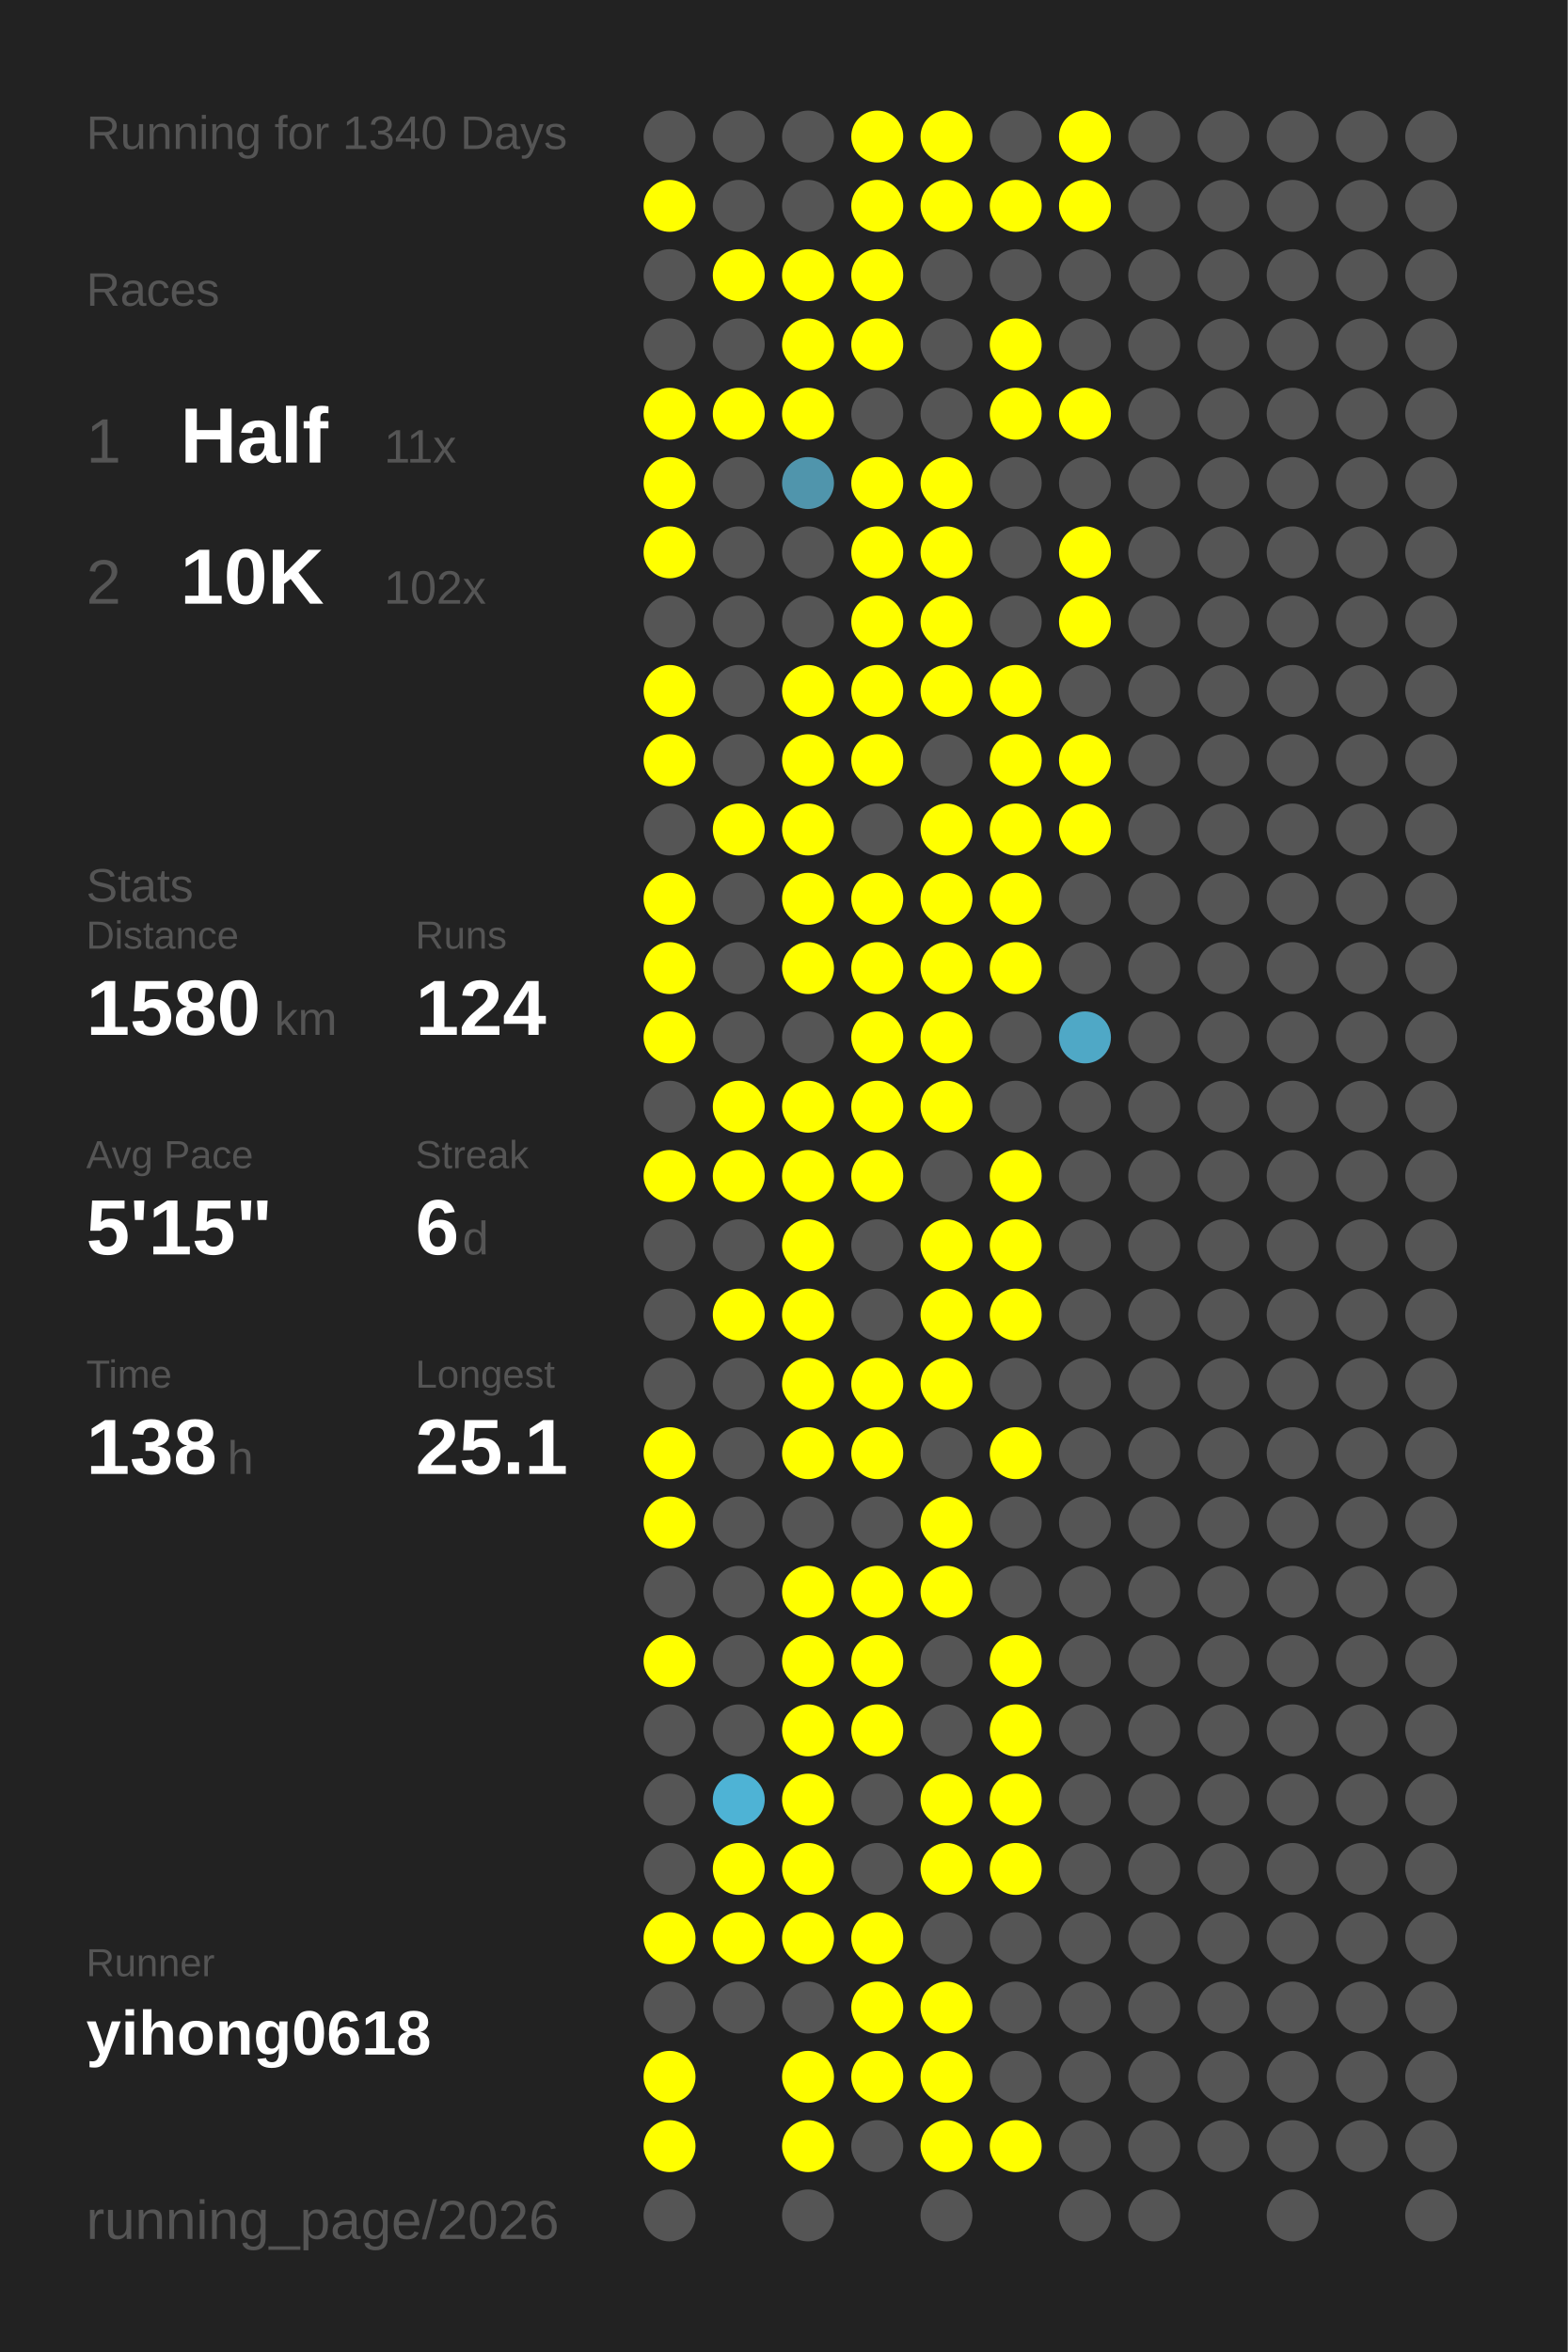
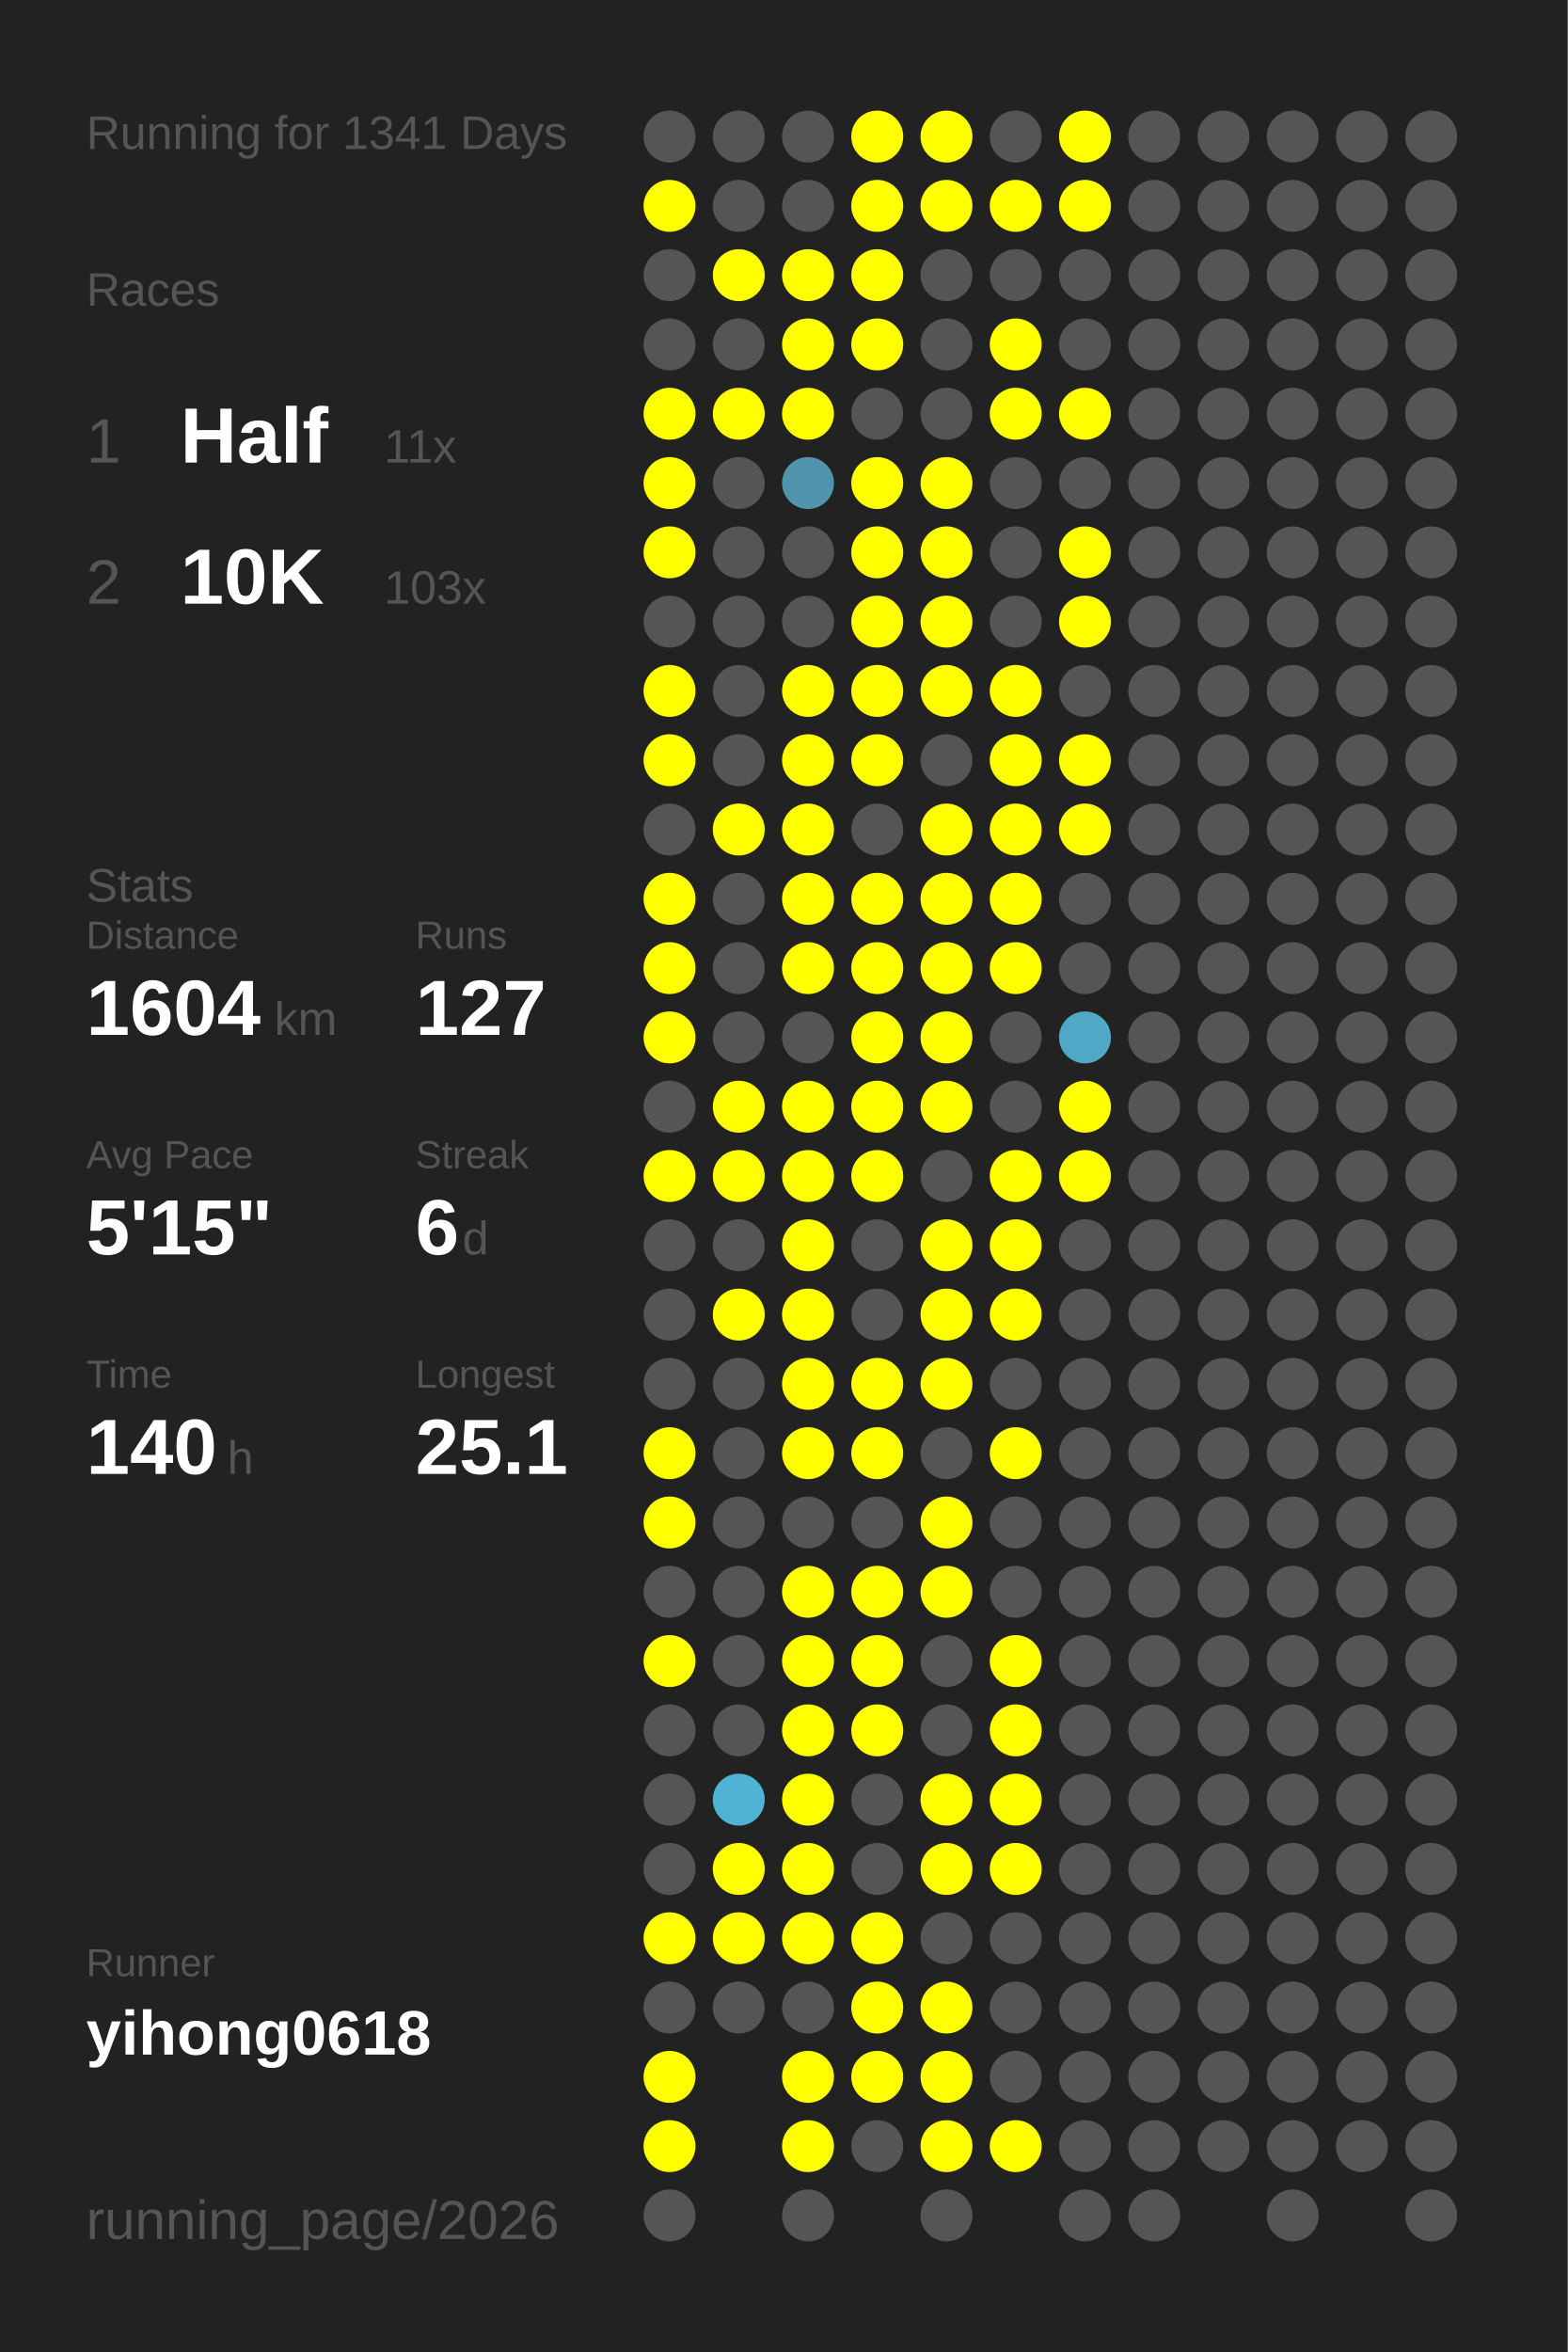
<svg xmlns="http://www.w3.org/2000/svg" baseProfile="full" height="300mm" version="1.1" viewBox="0,0,200,300" width="200mm">
  <defs />
  <rect fill="#222222" height="300" width="200" x="0" y="0" />
-   <text fill="#555555" style="font-size:6px; font-family:Arial;" x="11" y="19">Running for 1340 Days</text>
+   <text fill="#555555" style="font-size:6px; font-family:Arial;" x="11" y="19">Running for 1341 Days</text>
  <text fill="#555555" style="font-size:6px; font-family:Arial;" x="11" y="39">Races</text>
  <text fill="#555555" style="font-size:8px; font-family:Arial;" x="11" y="59">1</text>
  <text fill="#FFFFFF" style="font-size:10px; font-family:Arial; font-weight:bold;" x="23" y="59">Half</text>
  <text fill="#555555" style="font-size:6px; font-family:Arial;" x="49" y="59">11x</text>
  <text fill="#555555" style="font-size:8px; font-family:Arial;" x="11" y="77">2</text>
  <text fill="#FFFFFF" style="font-size:10px; font-family:Arial; font-weight:bold;" x="23" y="77">10K</text>
-   <text fill="#555555" style="font-size:6px; font-family:Arial;" x="49" y="77">102x</text>
+   <text fill="#555555" style="font-size:6px; font-family:Arial;" x="49" y="77">103x</text>
  <text fill="#555555" style="font-size:6px; font-family:Arial;" x="11" y="115">Stats</text>
  <text fill="#555555" style="font-size:5px; font-family:Arial;" x="11" y="121">Distance</text>
-   <text fill="#FFFFFF" style="font-size:10px; font-family:Arial; font-weight:bold;" x="11" y="132">1580</text>
+   <text fill="#FFFFFF" style="font-size:10px; font-family:Arial; font-weight:bold;" x="11" y="132">1604</text>
  <text fill="#555555" style="font-size:6px; font-family:Arial;" x="35" y="132">km</text>
  <text fill="#555555" style="font-size:5px; font-family:Arial;" x="53" y="121">Runs</text>
-   <text fill="#FFFFFF" style="font-size:10px; font-family:Arial; font-weight:bold;" x="53" y="132">124</text>
+   <text fill="#FFFFFF" style="font-size:10px; font-family:Arial; font-weight:bold;" x="53" y="132">127</text>
  <text fill="#555555" style="font-size:5px; font-family:Arial;" x="11" y="149">Avg Pace</text>
  <text fill="#FFFFFF" style="font-size:10px; font-family:Arial; font-weight:bold;" x="11" y="160">5'15"</text>
  <text fill="#555555" style="font-size:5px; font-family:Arial;" x="53" y="149">Streak</text>
  <text fill="#FFFFFF" style="font-size:10px; font-family:Arial; font-weight:bold;" x="53" y="160">6</text>
  <text fill="#555555" style="font-size:6px; font-family:Arial;" x="59" y="160">d</text>
  <text fill="#555555" style="font-size:5px; font-family:Arial;" x="11" y="177">Time</text>
-   <text fill="#FFFFFF" style="font-size:10px; font-family:Arial; font-weight:bold;" x="11" y="188">138</text>
+   <text fill="#FFFFFF" style="font-size:10px; font-family:Arial; font-weight:bold;" x="11" y="188">140</text>
  <text fill="#555555" style="font-size:6px; font-family:Arial;" x="29" y="188">h</text>
  <text fill="#555555" style="font-size:5px; font-family:Arial;" x="53" y="177">Longest</text>
  <text fill="#FFFFFF" style="font-size:10px; font-family:Arial; font-weight:bold;" x="53" y="188">25.1</text>
  <text fill="#555555" style="font-size:5px; font-family:Arial;" x="11" y="252.065">Runner</text>
  <text fill="#FFFFFF" style="font-size:8px; font-family:Arial; font-weight:bold;" x="11" y="262.065">yihong0618</text>
  <text fill="#555555" style="font-size:7px; font-family:Arial;" x="11" y="285.581">running_page/2026</text>
  <circle cx="85.417" cy="17.419" fill="#555555" r="3.312" />
  <circle cx="85.417" cy="26.258" fill="#FFFF00" r="3.312" />
  <circle cx="85.417" cy="35.097" fill="#555555" r="3.312" />
  <circle cx="85.417" cy="43.935" fill="#555555" r="3.312" />
  <circle cx="85.417" cy="52.774" fill="#FFFF00" r="3.312" />
  <circle cx="85.417" cy="61.613" fill="#FFFF00" r="3.312" />
  <circle cx="85.417" cy="70.452" fill="#FFFF00" r="3.312" />
  <circle cx="85.417" cy="79.29" fill="#555555" r="3.312" />
  <circle cx="85.417" cy="88.129" fill="#FFFF00" r="3.312" />
  <circle cx="85.417" cy="96.968" fill="#FFFF00" r="3.312" />
  <circle cx="85.417" cy="105.806" fill="#555555" r="3.312" />
  <circle cx="85.417" cy="114.645" fill="#FFFF00" r="3.312" />
  <circle cx="85.417" cy="123.484" fill="#FFFF00" r="3.312" />
  <circle cx="85.417" cy="132.323" fill="#FFFF00" r="3.312" />
  <circle cx="85.417" cy="141.161" fill="#555555" r="3.312" />
  <circle cx="85.417" cy="150" fill="#FFFF00" r="3.312" />
  <circle cx="85.417" cy="158.839" fill="#555555" r="3.312" />
  <circle cx="85.417" cy="167.677" fill="#555555" r="3.312" />
  <circle cx="85.417" cy="176.516" fill="#555555" r="3.312" />
  <circle cx="85.417" cy="185.355" fill="#FFFF00" r="3.312" />
  <circle cx="85.417" cy="194.194" fill="#FFFF00" r="3.312" />
  <circle cx="85.417" cy="203.032" fill="#555555" r="3.312" />
  <circle cx="85.417" cy="211.871" fill="#FFFF00" r="3.312" />
  <circle cx="85.417" cy="220.71" fill="#555555" r="3.312" />
  <circle cx="85.417" cy="229.548" fill="#555555" r="3.312" />
  <circle cx="85.417" cy="238.387" fill="#555555" r="3.312" />
  <circle cx="85.417" cy="247.226" fill="#FFFF00" r="3.312" />
  <circle cx="85.417" cy="256.065" fill="#555555" r="3.312" />
  <circle cx="85.417" cy="264.903" fill="#FFFF00" r="3.312" />
  <circle cx="85.417" cy="273.742" fill="#FFFF00" r="3.312" />
  <circle cx="85.417" cy="282.581" fill="#555555" r="3.312" />
  <circle cx="94.25" cy="17.419" fill="#555555" r="3.312" />
  <circle cx="94.25" cy="26.258" fill="#555555" r="3.312" />
  <circle cx="94.25" cy="35.097" fill="#FFFF00" r="3.312" />
  <circle cx="94.25" cy="43.935" fill="#555555" r="3.312" />
  <circle cx="94.25" cy="52.774" fill="#FFFF00" r="3.312" />
  <circle cx="94.25" cy="61.613" fill="#555555" r="3.312" />
  <circle cx="94.25" cy="70.452" fill="#555555" r="3.312" />
  <circle cx="94.25" cy="79.29" fill="#555555" r="3.312" />
  <circle cx="94.25" cy="88.129" fill="#555555" r="3.312" />
  <circle cx="94.25" cy="96.968" fill="#555555" r="3.312" />
  <circle cx="94.25" cy="105.806" fill="#FFFF00" r="3.312" />
  <circle cx="94.25" cy="114.645" fill="#555555" r="3.312" />
  <circle cx="94.25" cy="123.484" fill="#555555" r="3.312" />
  <circle cx="94.25" cy="132.323" fill="#555555" r="3.312" />
  <circle cx="94.25" cy="141.161" fill="#FFFF00" r="3.312" />
  <circle cx="94.25" cy="150" fill="#FFFF00" r="3.312" />
  <circle cx="94.25" cy="158.839" fill="#555555" r="3.312" />
  <circle cx="94.25" cy="167.677" fill="#FFFF00" r="3.312" />
  <circle cx="94.25" cy="176.516" fill="#555555" r="3.312" />
  <circle cx="94.25" cy="185.355" fill="#555555" r="3.312" />
  <circle cx="94.25" cy="194.194" fill="#555555" r="3.312" />
  <circle cx="94.25" cy="203.032" fill="#555555" r="3.312" />
  <circle cx="94.25" cy="211.871" fill="#555555" r="3.312" />
  <circle cx="94.25" cy="220.71" fill="#555555" r="3.312" />
  <circle cx="94.25" cy="229.548" fill="#4eb3d5" r="3.312" />
  <circle cx="94.25" cy="238.387" fill="#FFFF00" r="3.312" />
  <circle cx="94.25" cy="247.226" fill="#FFFF00" r="3.312" />
  <circle cx="94.25" cy="256.065" fill="#555555" r="3.312" />
  <circle cx="103.083" cy="17.419" fill="#555555" r="3.312" />
  <circle cx="103.083" cy="26.258" fill="#555555" r="3.312" />
  <circle cx="103.083" cy="35.097" fill="#FFFF00" r="3.312" />
  <circle cx="103.083" cy="43.935" fill="#FFFF00" r="3.312" />
  <circle cx="103.083" cy="52.774" fill="#FFFF00" r="3.312" />
  <circle cx="103.083" cy="61.613" fill="#5095ac" r="3.312" />
  <circle cx="103.083" cy="70.452" fill="#555555" r="3.312" />
  <circle cx="103.083" cy="79.29" fill="#555555" r="3.312" />
  <circle cx="103.083" cy="88.129" fill="#FFFF00" r="3.312" />
  <circle cx="103.083" cy="96.968" fill="#FFFF00" r="3.312" />
  <circle cx="103.083" cy="105.806" fill="#FFFF00" r="3.312" />
  <circle cx="103.083" cy="114.645" fill="#FFFF00" r="3.312" />
  <circle cx="103.083" cy="123.484" fill="#FFFF00" r="3.312" />
  <circle cx="103.083" cy="132.323" fill="#555555" r="3.312" />
  <circle cx="103.083" cy="141.161" fill="#FFFF00" r="3.312" />
  <circle cx="103.083" cy="150" fill="#FFFF00" r="3.312" />
  <circle cx="103.083" cy="158.839" fill="#FFFF00" r="3.312" />
  <circle cx="103.083" cy="167.677" fill="#FFFF00" r="3.312" />
  <circle cx="103.083" cy="176.516" fill="#FFFF00" r="3.312" />
  <circle cx="103.083" cy="185.355" fill="#FFFF00" r="3.312" />
  <circle cx="103.083" cy="194.194" fill="#555555" r="3.312" />
  <circle cx="103.083" cy="203.032" fill="#FFFF00" r="3.312" />
  <circle cx="103.083" cy="211.871" fill="#FFFF00" r="3.312" />
  <circle cx="103.083" cy="220.71" fill="#FFFF00" r="3.312" />
  <circle cx="103.083" cy="229.548" fill="#FFFF00" r="3.312" />
  <circle cx="103.083" cy="238.387" fill="#FFFF00" r="3.312" />
  <circle cx="103.083" cy="247.226" fill="#FFFF00" r="3.312" />
  <circle cx="103.083" cy="256.065" fill="#555555" r="3.312" />
  <circle cx="103.083" cy="264.903" fill="#FFFF00" r="3.312" />
  <circle cx="103.083" cy="273.742" fill="#FFFF00" r="3.312" />
  <circle cx="103.083" cy="282.581" fill="#555555" r="3.312" />
  <circle cx="111.917" cy="17.419" fill="#FFFF00" r="3.312" />
  <circle cx="111.917" cy="26.258" fill="#FFFF00" r="3.312" />
  <circle cx="111.917" cy="35.097" fill="#FFFF00" r="3.312" />
  <circle cx="111.917" cy="43.935" fill="#FFFF00" r="3.312" />
  <circle cx="111.917" cy="52.774" fill="#555555" r="3.312" />
  <circle cx="111.917" cy="61.613" fill="#FFFF00" r="3.312" />
  <circle cx="111.917" cy="70.452" fill="#FFFF00" r="3.312" />
  <circle cx="111.917" cy="79.29" fill="#FFFF00" r="3.312" />
  <circle cx="111.917" cy="88.129" fill="#FFFF00" r="3.312" />
  <circle cx="111.917" cy="96.968" fill="#FFFF00" r="3.312" />
  <circle cx="111.917" cy="105.806" fill="#555555" r="3.312" />
  <circle cx="111.917" cy="114.645" fill="#FFFF00" r="3.312" />
  <circle cx="111.917" cy="123.484" fill="#FFFF00" r="3.312" />
  <circle cx="111.917" cy="132.323" fill="#FFFF00" r="3.312" />
  <circle cx="111.917" cy="141.161" fill="#FFFF00" r="3.312" />
  <circle cx="111.917" cy="150" fill="#FFFF00" r="3.312" />
  <circle cx="111.917" cy="158.839" fill="#555555" r="3.312" />
  <circle cx="111.917" cy="167.677" fill="#555555" r="3.312" />
  <circle cx="111.917" cy="176.516" fill="#FFFF00" r="3.312" />
  <circle cx="111.917" cy="185.355" fill="#FFFF00" r="3.312" />
  <circle cx="111.917" cy="194.194" fill="#555555" r="3.312" />
  <circle cx="111.917" cy="203.032" fill="#FFFF00" r="3.312" />
  <circle cx="111.917" cy="211.871" fill="#FFFF00" r="3.312" />
  <circle cx="111.917" cy="220.71" fill="#FFFF00" r="3.312" />
  <circle cx="111.917" cy="229.548" fill="#555555" r="3.312" />
  <circle cx="111.917" cy="238.387" fill="#555555" r="3.312" />
  <circle cx="111.917" cy="247.226" fill="#FFFF00" r="3.312" />
  <circle cx="111.917" cy="256.065" fill="#FFFF00" r="3.312" />
  <circle cx="111.917" cy="264.903" fill="#FFFF00" r="3.312" />
  <circle cx="111.917" cy="273.742" fill="#555555" r="3.312" />
  <circle cx="120.75" cy="17.419" fill="#FFFF00" r="3.312" />
  <circle cx="120.75" cy="26.258" fill="#FFFF00" r="3.312" />
  <circle cx="120.75" cy="35.097" fill="#555555" r="3.312" />
  <circle cx="120.75" cy="43.935" fill="#555555" r="3.312" />
  <circle cx="120.75" cy="52.774" fill="#555555" r="3.312" />
  <circle cx="120.75" cy="61.613" fill="#FFFF00" r="3.312" />
  <circle cx="120.75" cy="70.452" fill="#FFFF00" r="3.312" />
  <circle cx="120.75" cy="79.29" fill="#FFFF00" r="3.312" />
  <circle cx="120.75" cy="88.129" fill="#FFFF00" r="3.312" />
  <circle cx="120.75" cy="96.968" fill="#555555" r="3.312" />
  <circle cx="120.75" cy="105.806" fill="#FFFF00" r="3.312" />
  <circle cx="120.75" cy="114.645" fill="#FFFF00" r="3.312" />
  <circle cx="120.75" cy="123.484" fill="#FFFF00" r="3.312" />
  <circle cx="120.75" cy="132.323" fill="#FFFF00" r="3.312" />
  <circle cx="120.75" cy="141.161" fill="#FFFF00" r="3.312" />
  <circle cx="120.75" cy="150" fill="#555555" r="3.312" />
  <circle cx="120.75" cy="158.839" fill="#FFFF00" r="3.312" />
  <circle cx="120.75" cy="167.677" fill="#FFFF00" r="3.312" />
  <circle cx="120.75" cy="176.516" fill="#FFFF00" r="3.312" />
  <circle cx="120.75" cy="185.355" fill="#555555" r="3.312" />
  <circle cx="120.75" cy="194.194" fill="#FFFF00" r="3.312" />
  <circle cx="120.75" cy="203.032" fill="#FFFF00" r="3.312" />
  <circle cx="120.75" cy="211.871" fill="#555555" r="3.312" />
  <circle cx="120.75" cy="220.71" fill="#555555" r="3.312" />
  <circle cx="120.75" cy="229.548" fill="#FFFF00" r="3.312" />
  <circle cx="120.75" cy="238.387" fill="#FFFF00" r="3.312" />
  <circle cx="120.75" cy="247.226" fill="#555555" r="3.312" />
  <circle cx="120.75" cy="256.065" fill="#FFFF00" r="3.312" />
  <circle cx="120.75" cy="264.903" fill="#FFFF00" r="3.312" />
  <circle cx="120.75" cy="273.742" fill="#FFFF00" r="3.312" />
  <circle cx="120.75" cy="282.581" fill="#555555" r="3.312" />
  <circle cx="129.583" cy="17.419" fill="#555555" r="3.312" />
  <circle cx="129.583" cy="26.258" fill="#FFFF00" r="3.312" />
  <circle cx="129.583" cy="35.097" fill="#555555" r="3.312" />
  <circle cx="129.583" cy="43.935" fill="#FFFF00" r="3.312" />
  <circle cx="129.583" cy="52.774" fill="#FFFF00" r="3.312" />
  <circle cx="129.583" cy="61.613" fill="#555555" r="3.312" />
  <circle cx="129.583" cy="70.452" fill="#555555" r="3.312" />
  <circle cx="129.583" cy="79.29" fill="#555555" r="3.312" />
  <circle cx="129.583" cy="88.129" fill="#FFFF00" r="3.312" />
  <circle cx="129.583" cy="96.968" fill="#FFFF00" r="3.312" />
  <circle cx="129.583" cy="105.806" fill="#FFFF00" r="3.312" />
  <circle cx="129.583" cy="114.645" fill="#FFFF00" r="3.312" />
  <circle cx="129.583" cy="123.484" fill="#FFFF00" r="3.312" />
  <circle cx="129.583" cy="132.323" fill="#555555" r="3.312" />
  <circle cx="129.583" cy="141.161" fill="#555555" r="3.312" />
  <circle cx="129.583" cy="150" fill="#FFFF00" r="3.312" />
  <circle cx="129.583" cy="158.839" fill="#FFFF00" r="3.312" />
  <circle cx="129.583" cy="167.677" fill="#FFFF00" r="3.312" />
  <circle cx="129.583" cy="176.516" fill="#555555" r="3.312" />
  <circle cx="129.583" cy="185.355" fill="#FFFF00" r="3.312" />
  <circle cx="129.583" cy="194.194" fill="#555555" r="3.312" />
  <circle cx="129.583" cy="203.032" fill="#555555" r="3.312" />
  <circle cx="129.583" cy="211.871" fill="#FFFF00" r="3.312" />
  <circle cx="129.583" cy="220.71" fill="#FFFF00" r="3.312" />
  <circle cx="129.583" cy="229.548" fill="#FFFF00" r="3.312" />
  <circle cx="129.583" cy="238.387" fill="#FFFF00" r="3.312" />
  <circle cx="129.583" cy="247.226" fill="#555555" r="3.312" />
  <circle cx="129.583" cy="256.065" fill="#555555" r="3.312" />
  <circle cx="129.583" cy="264.903" fill="#555555" r="3.312" />
  <circle cx="129.583" cy="273.742" fill="#FFFF00" r="3.312" />
  <circle cx="138.417" cy="17.419" fill="#FFFF00" r="3.312" />
  <circle cx="138.417" cy="26.258" fill="#FFFF00" r="3.312" />
  <circle cx="138.417" cy="35.097" fill="#555555" r="3.312" />
  <circle cx="138.417" cy="43.935" fill="#555555" r="3.312" />
  <circle cx="138.417" cy="52.774" fill="#FFFF00" r="3.312" />
  <circle cx="138.417" cy="61.613" fill="#555555" r="3.312" />
  <circle cx="138.417" cy="70.452" fill="#FFFF00" r="3.312" />
  <circle cx="138.417" cy="79.29" fill="#FFFF00" r="3.312" />
  <circle cx="138.417" cy="88.129" fill="#555555" r="3.312" />
  <circle cx="138.417" cy="96.968" fill="#FFFF00" r="3.312" />
  <circle cx="138.417" cy="105.806" fill="#FFFF00" r="3.312" />
  <circle cx="138.417" cy="114.645" fill="#555555" r="3.312" />
  <circle cx="138.417" cy="123.484" fill="#555555" r="3.312" />
  <circle cx="138.417" cy="132.323" fill="#4fa8c6" r="3.312" />
-   <circle cx="138.417" cy="141.161" fill="#555555" r="3.312" />
-   <circle cx="138.417" cy="150" fill="#555555" r="3.312" />
+   <circle cx="138.417" cy="141.161" fill="#FFFF00" r="3.312" />
+   <circle cx="138.417" cy="150" fill="#FFFF00" r="3.312" />
  <circle cx="138.417" cy="158.839" fill="#555555" r="3.312" />
  <circle cx="138.417" cy="167.677" fill="#555555" r="3.312" />
  <circle cx="138.417" cy="176.516" fill="#555555" r="3.312" />
  <circle cx="138.417" cy="185.355" fill="#555555" r="3.312" />
  <circle cx="138.417" cy="194.194" fill="#555555" r="3.312" />
  <circle cx="138.417" cy="203.032" fill="#555555" r="3.312" />
  <circle cx="138.417" cy="211.871" fill="#555555" r="3.312" />
  <circle cx="138.417" cy="220.71" fill="#555555" r="3.312" />
  <circle cx="138.417" cy="229.548" fill="#555555" r="3.312" />
  <circle cx="138.417" cy="238.387" fill="#555555" r="3.312" />
  <circle cx="138.417" cy="247.226" fill="#555555" r="3.312" />
  <circle cx="138.417" cy="256.065" fill="#555555" r="3.312" />
  <circle cx="138.417" cy="264.903" fill="#555555" r="3.312" />
  <circle cx="138.417" cy="273.742" fill="#555555" r="3.312" />
  <circle cx="138.417" cy="282.581" fill="#555555" r="3.312" />
  <circle cx="147.25" cy="17.419" fill="#555555" r="3.312" />
  <circle cx="147.25" cy="26.258" fill="#555555" r="3.312" />
  <circle cx="147.25" cy="35.097" fill="#555555" r="3.312" />
  <circle cx="147.25" cy="43.935" fill="#555555" r="3.312" />
  <circle cx="147.25" cy="52.774" fill="#555555" r="3.312" />
  <circle cx="147.25" cy="61.613" fill="#555555" r="3.312" />
  <circle cx="147.25" cy="70.452" fill="#555555" r="3.312" />
  <circle cx="147.25" cy="79.29" fill="#555555" r="3.312" />
  <circle cx="147.25" cy="88.129" fill="#555555" r="3.312" />
  <circle cx="147.25" cy="96.968" fill="#555555" r="3.312" />
  <circle cx="147.25" cy="105.806" fill="#555555" r="3.312" />
  <circle cx="147.25" cy="114.645" fill="#555555" r="3.312" />
  <circle cx="147.25" cy="123.484" fill="#555555" r="3.312" />
  <circle cx="147.25" cy="132.323" fill="#555555" r="3.312" />
  <circle cx="147.25" cy="141.161" fill="#555555" r="3.312" />
  <circle cx="147.25" cy="150" fill="#555555" r="3.312" />
  <circle cx="147.25" cy="158.839" fill="#555555" r="3.312" />
  <circle cx="147.25" cy="167.677" fill="#555555" r="3.312" />
  <circle cx="147.25" cy="176.516" fill="#555555" r="3.312" />
  <circle cx="147.25" cy="185.355" fill="#555555" r="3.312" />
  <circle cx="147.25" cy="194.194" fill="#555555" r="3.312" />
  <circle cx="147.25" cy="203.032" fill="#555555" r="3.312" />
  <circle cx="147.25" cy="211.871" fill="#555555" r="3.312" />
  <circle cx="147.25" cy="220.71" fill="#555555" r="3.312" />
  <circle cx="147.25" cy="229.548" fill="#555555" r="3.312" />
  <circle cx="147.25" cy="238.387" fill="#555555" r="3.312" />
  <circle cx="147.25" cy="247.226" fill="#555555" r="3.312" />
  <circle cx="147.25" cy="256.065" fill="#555555" r="3.312" />
  <circle cx="147.25" cy="264.903" fill="#555555" r="3.312" />
  <circle cx="147.25" cy="273.742" fill="#555555" r="3.312" />
  <circle cx="147.25" cy="282.581" fill="#555555" r="3.312" />
  <circle cx="156.083" cy="17.419" fill="#555555" r="3.312" />
  <circle cx="156.083" cy="26.258" fill="#555555" r="3.312" />
  <circle cx="156.083" cy="35.097" fill="#555555" r="3.312" />
  <circle cx="156.083" cy="43.935" fill="#555555" r="3.312" />
  <circle cx="156.083" cy="52.774" fill="#555555" r="3.312" />
  <circle cx="156.083" cy="61.613" fill="#555555" r="3.312" />
  <circle cx="156.083" cy="70.452" fill="#555555" r="3.312" />
  <circle cx="156.083" cy="79.29" fill="#555555" r="3.312" />
  <circle cx="156.083" cy="88.129" fill="#555555" r="3.312" />
  <circle cx="156.083" cy="96.968" fill="#555555" r="3.312" />
  <circle cx="156.083" cy="105.806" fill="#555555" r="3.312" />
  <circle cx="156.083" cy="114.645" fill="#555555" r="3.312" />
  <circle cx="156.083" cy="123.484" fill="#555555" r="3.312" />
  <circle cx="156.083" cy="132.323" fill="#555555" r="3.312" />
  <circle cx="156.083" cy="141.161" fill="#555555" r="3.312" />
  <circle cx="156.083" cy="150" fill="#555555" r="3.312" />
  <circle cx="156.083" cy="158.839" fill="#555555" r="3.312" />
  <circle cx="156.083" cy="167.677" fill="#555555" r="3.312" />
  <circle cx="156.083" cy="176.516" fill="#555555" r="3.312" />
  <circle cx="156.083" cy="185.355" fill="#555555" r="3.312" />
  <circle cx="156.083" cy="194.194" fill="#555555" r="3.312" />
  <circle cx="156.083" cy="203.032" fill="#555555" r="3.312" />
  <circle cx="156.083" cy="211.871" fill="#555555" r="3.312" />
  <circle cx="156.083" cy="220.71" fill="#555555" r="3.312" />
  <circle cx="156.083" cy="229.548" fill="#555555" r="3.312" />
  <circle cx="156.083" cy="238.387" fill="#555555" r="3.312" />
  <circle cx="156.083" cy="247.226" fill="#555555" r="3.312" />
  <circle cx="156.083" cy="256.065" fill="#555555" r="3.312" />
  <circle cx="156.083" cy="264.903" fill="#555555" r="3.312" />
  <circle cx="156.083" cy="273.742" fill="#555555" r="3.312" />
  <circle cx="164.917" cy="17.419" fill="#555555" r="3.312" />
  <circle cx="164.917" cy="26.258" fill="#555555" r="3.312" />
  <circle cx="164.917" cy="35.097" fill="#555555" r="3.312" />
  <circle cx="164.917" cy="43.935" fill="#555555" r="3.312" />
  <circle cx="164.917" cy="52.774" fill="#555555" r="3.312" />
  <circle cx="164.917" cy="61.613" fill="#555555" r="3.312" />
  <circle cx="164.917" cy="70.452" fill="#555555" r="3.312" />
  <circle cx="164.917" cy="79.29" fill="#555555" r="3.312" />
  <circle cx="164.917" cy="88.129" fill="#555555" r="3.312" />
  <circle cx="164.917" cy="96.968" fill="#555555" r="3.312" />
  <circle cx="164.917" cy="105.806" fill="#555555" r="3.312" />
  <circle cx="164.917" cy="114.645" fill="#555555" r="3.312" />
  <circle cx="164.917" cy="123.484" fill="#555555" r="3.312" />
  <circle cx="164.917" cy="132.323" fill="#555555" r="3.312" />
  <circle cx="164.917" cy="141.161" fill="#555555" r="3.312" />
  <circle cx="164.917" cy="150" fill="#555555" r="3.312" />
  <circle cx="164.917" cy="158.839" fill="#555555" r="3.312" />
  <circle cx="164.917" cy="167.677" fill="#555555" r="3.312" />
  <circle cx="164.917" cy="176.516" fill="#555555" r="3.312" />
  <circle cx="164.917" cy="185.355" fill="#555555" r="3.312" />
  <circle cx="164.917" cy="194.194" fill="#555555" r="3.312" />
  <circle cx="164.917" cy="203.032" fill="#555555" r="3.312" />
  <circle cx="164.917" cy="211.871" fill="#555555" r="3.312" />
  <circle cx="164.917" cy="220.71" fill="#555555" r="3.312" />
  <circle cx="164.917" cy="229.548" fill="#555555" r="3.312" />
  <circle cx="164.917" cy="238.387" fill="#555555" r="3.312" />
  <circle cx="164.917" cy="247.226" fill="#555555" r="3.312" />
  <circle cx="164.917" cy="256.065" fill="#555555" r="3.312" />
  <circle cx="164.917" cy="264.903" fill="#555555" r="3.312" />
  <circle cx="164.917" cy="273.742" fill="#555555" r="3.312" />
  <circle cx="164.917" cy="282.581" fill="#555555" r="3.312" />
  <circle cx="173.75" cy="17.419" fill="#555555" r="3.312" />
  <circle cx="173.75" cy="26.258" fill="#555555" r="3.312" />
  <circle cx="173.75" cy="35.097" fill="#555555" r="3.312" />
  <circle cx="173.75" cy="43.935" fill="#555555" r="3.312" />
  <circle cx="173.75" cy="52.774" fill="#555555" r="3.312" />
  <circle cx="173.75" cy="61.613" fill="#555555" r="3.312" />
  <circle cx="173.75" cy="70.452" fill="#555555" r="3.312" />
  <circle cx="173.75" cy="79.29" fill="#555555" r="3.312" />
  <circle cx="173.75" cy="88.129" fill="#555555" r="3.312" />
  <circle cx="173.75" cy="96.968" fill="#555555" r="3.312" />
  <circle cx="173.75" cy="105.806" fill="#555555" r="3.312" />
  <circle cx="173.75" cy="114.645" fill="#555555" r="3.312" />
  <circle cx="173.75" cy="123.484" fill="#555555" r="3.312" />
  <circle cx="173.75" cy="132.323" fill="#555555" r="3.312" />
  <circle cx="173.75" cy="141.161" fill="#555555" r="3.312" />
  <circle cx="173.75" cy="150" fill="#555555" r="3.312" />
  <circle cx="173.75" cy="158.839" fill="#555555" r="3.312" />
  <circle cx="173.75" cy="167.677" fill="#555555" r="3.312" />
  <circle cx="173.75" cy="176.516" fill="#555555" r="3.312" />
  <circle cx="173.75" cy="185.355" fill="#555555" r="3.312" />
  <circle cx="173.75" cy="194.194" fill="#555555" r="3.312" />
  <circle cx="173.75" cy="203.032" fill="#555555" r="3.312" />
  <circle cx="173.75" cy="211.871" fill="#555555" r="3.312" />
  <circle cx="173.75" cy="220.71" fill="#555555" r="3.312" />
  <circle cx="173.75" cy="229.548" fill="#555555" r="3.312" />
  <circle cx="173.75" cy="238.387" fill="#555555" r="3.312" />
  <circle cx="173.75" cy="247.226" fill="#555555" r="3.312" />
  <circle cx="173.75" cy="256.065" fill="#555555" r="3.312" />
  <circle cx="173.75" cy="264.903" fill="#555555" r="3.312" />
  <circle cx="173.75" cy="273.742" fill="#555555" r="3.312" />
  <circle cx="182.583" cy="17.419" fill="#555555" r="3.312" />
  <circle cx="182.583" cy="26.258" fill="#555555" r="3.312" />
  <circle cx="182.583" cy="35.097" fill="#555555" r="3.312" />
  <circle cx="182.583" cy="43.935" fill="#555555" r="3.312" />
  <circle cx="182.583" cy="52.774" fill="#555555" r="3.312" />
  <circle cx="182.583" cy="61.613" fill="#555555" r="3.312" />
  <circle cx="182.583" cy="70.452" fill="#555555" r="3.312" />
  <circle cx="182.583" cy="79.29" fill="#555555" r="3.312" />
  <circle cx="182.583" cy="88.129" fill="#555555" r="3.312" />
  <circle cx="182.583" cy="96.968" fill="#555555" r="3.312" />
  <circle cx="182.583" cy="105.806" fill="#555555" r="3.312" />
  <circle cx="182.583" cy="114.645" fill="#555555" r="3.312" />
  <circle cx="182.583" cy="123.484" fill="#555555" r="3.312" />
  <circle cx="182.583" cy="132.323" fill="#555555" r="3.312" />
  <circle cx="182.583" cy="141.161" fill="#555555" r="3.312" />
  <circle cx="182.583" cy="150" fill="#555555" r="3.312" />
  <circle cx="182.583" cy="158.839" fill="#555555" r="3.312" />
  <circle cx="182.583" cy="167.677" fill="#555555" r="3.312" />
  <circle cx="182.583" cy="176.516" fill="#555555" r="3.312" />
  <circle cx="182.583" cy="185.355" fill="#555555" r="3.312" />
  <circle cx="182.583" cy="194.194" fill="#555555" r="3.312" />
  <circle cx="182.583" cy="203.032" fill="#555555" r="3.312" />
  <circle cx="182.583" cy="211.871" fill="#555555" r="3.312" />
  <circle cx="182.583" cy="220.71" fill="#555555" r="3.312" />
  <circle cx="182.583" cy="229.548" fill="#555555" r="3.312" />
  <circle cx="182.583" cy="238.387" fill="#555555" r="3.312" />
  <circle cx="182.583" cy="247.226" fill="#555555" r="3.312" />
  <circle cx="182.583" cy="256.065" fill="#555555" r="3.312" />
  <circle cx="182.583" cy="264.903" fill="#555555" r="3.312" />
  <circle cx="182.583" cy="273.742" fill="#555555" r="3.312" />
  <circle cx="182.583" cy="282.581" fill="#555555" r="3.312" />
</svg>
